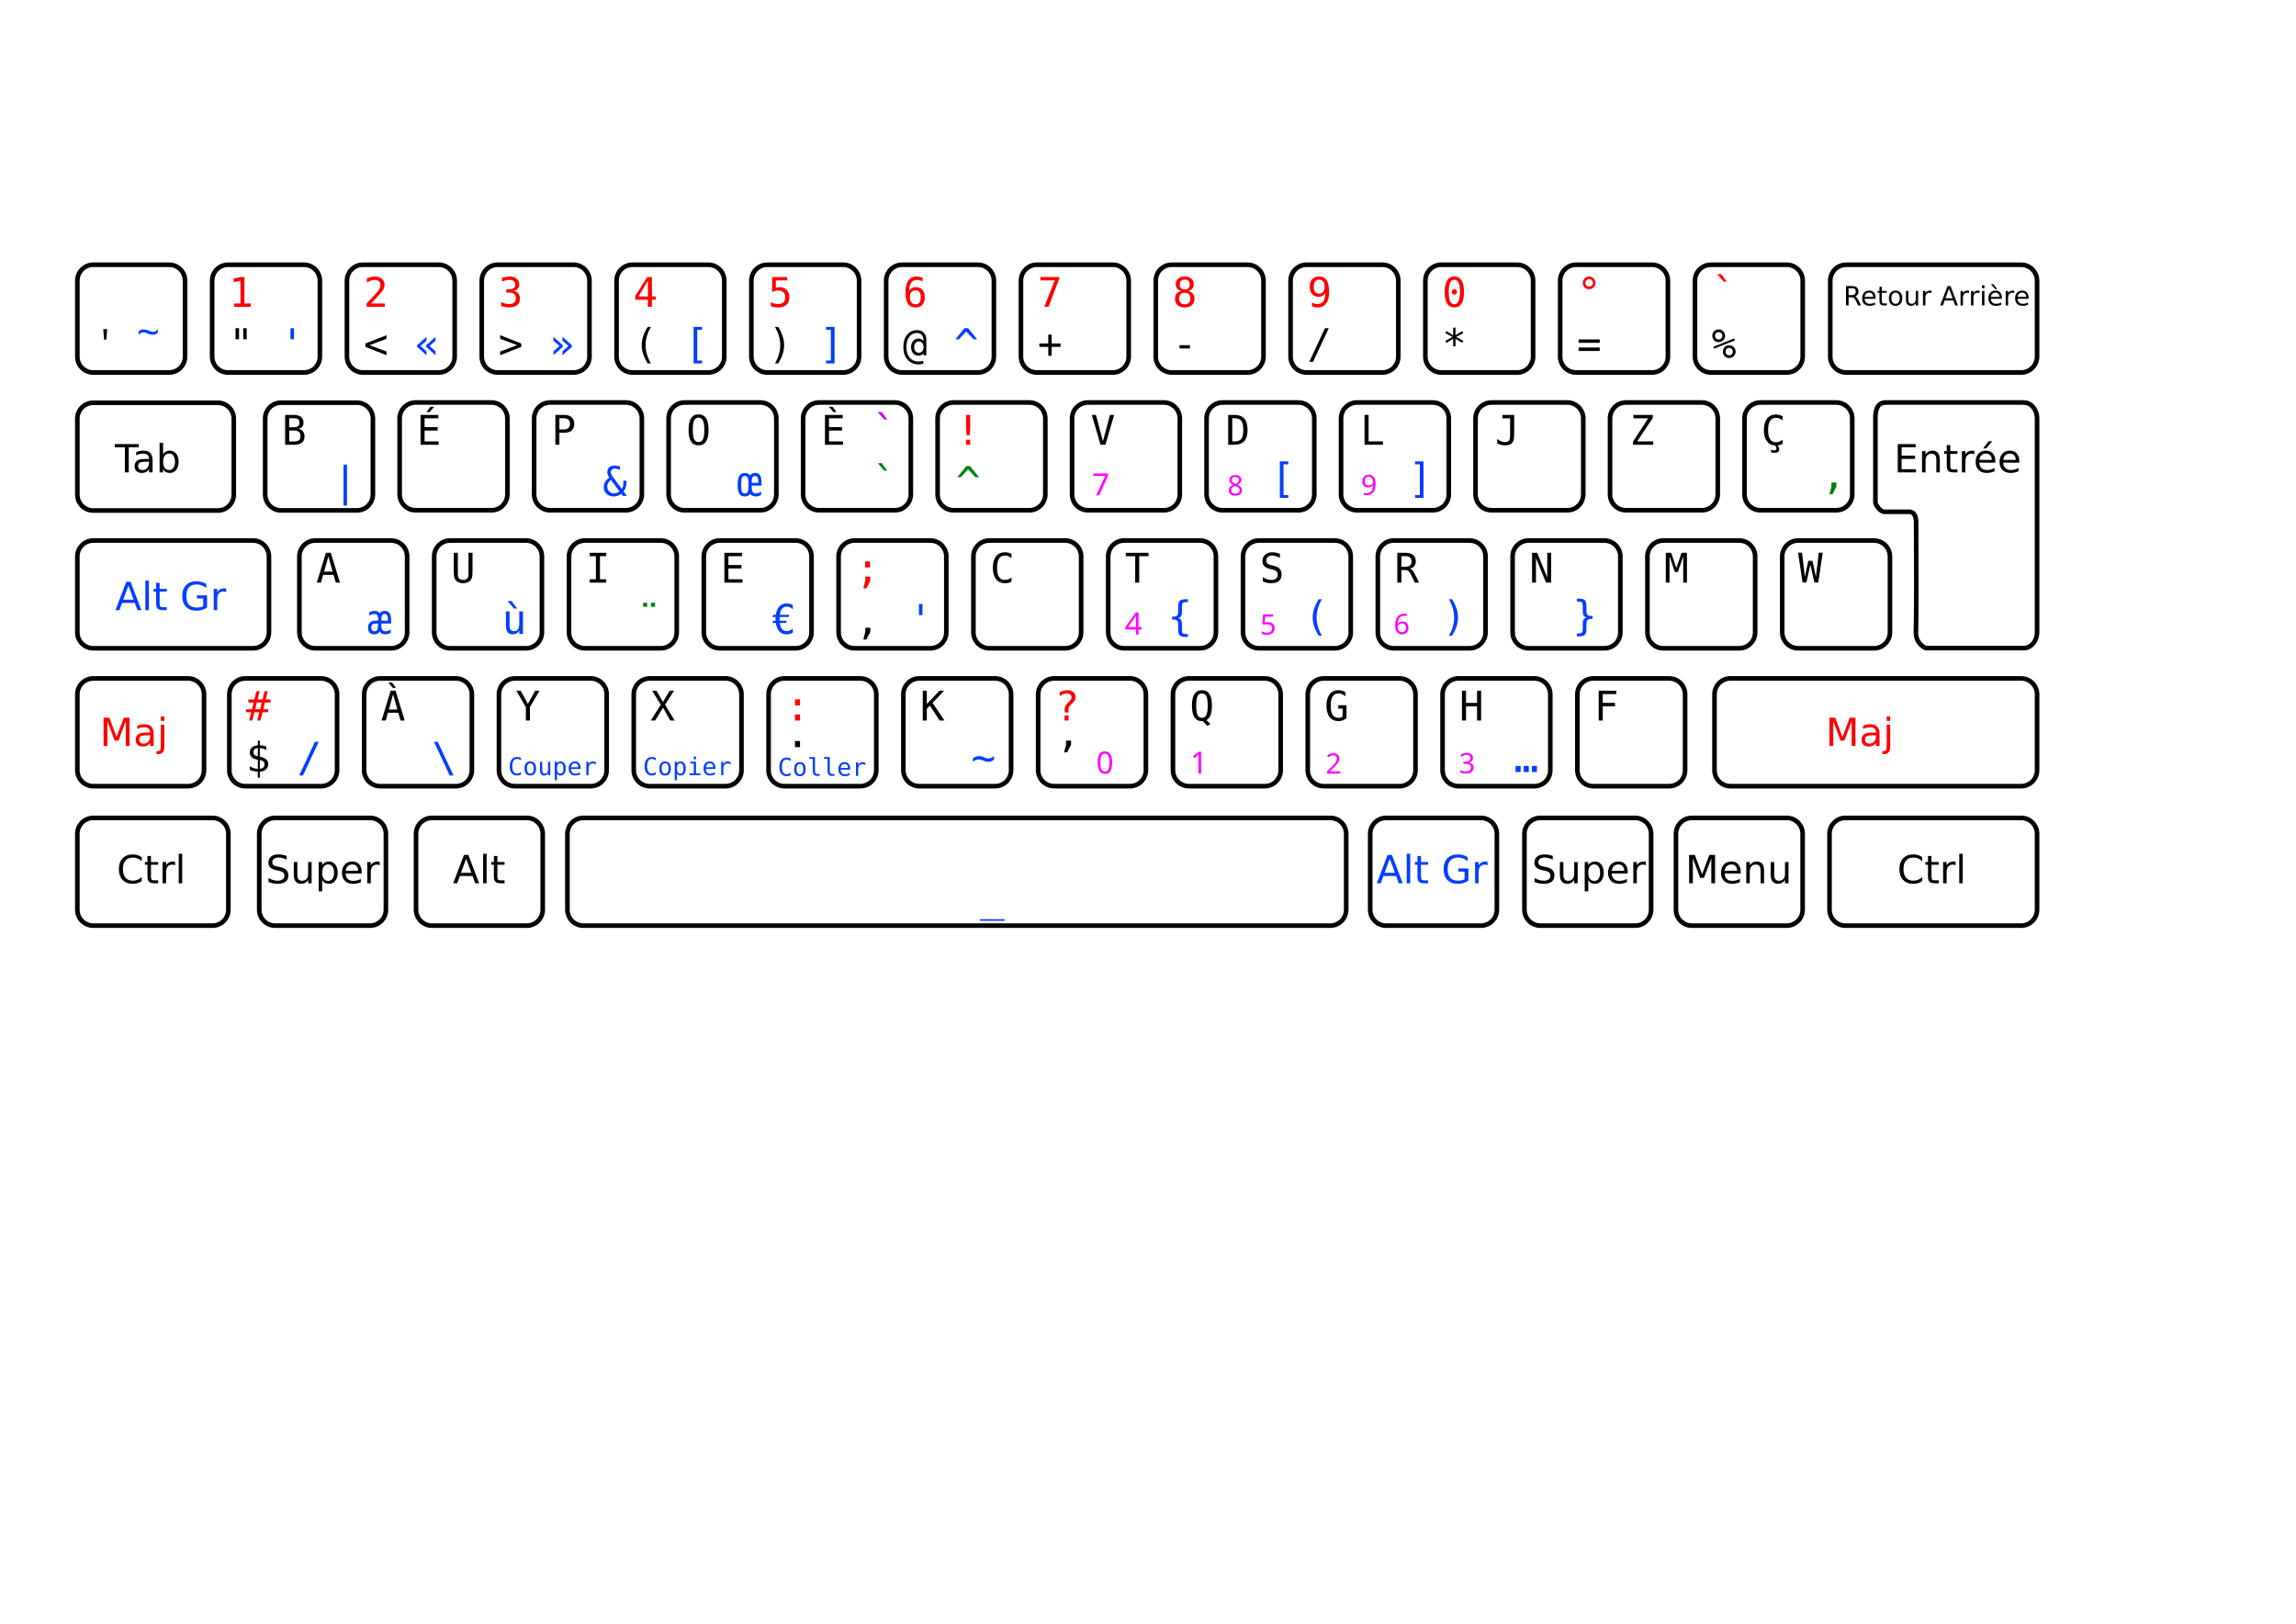
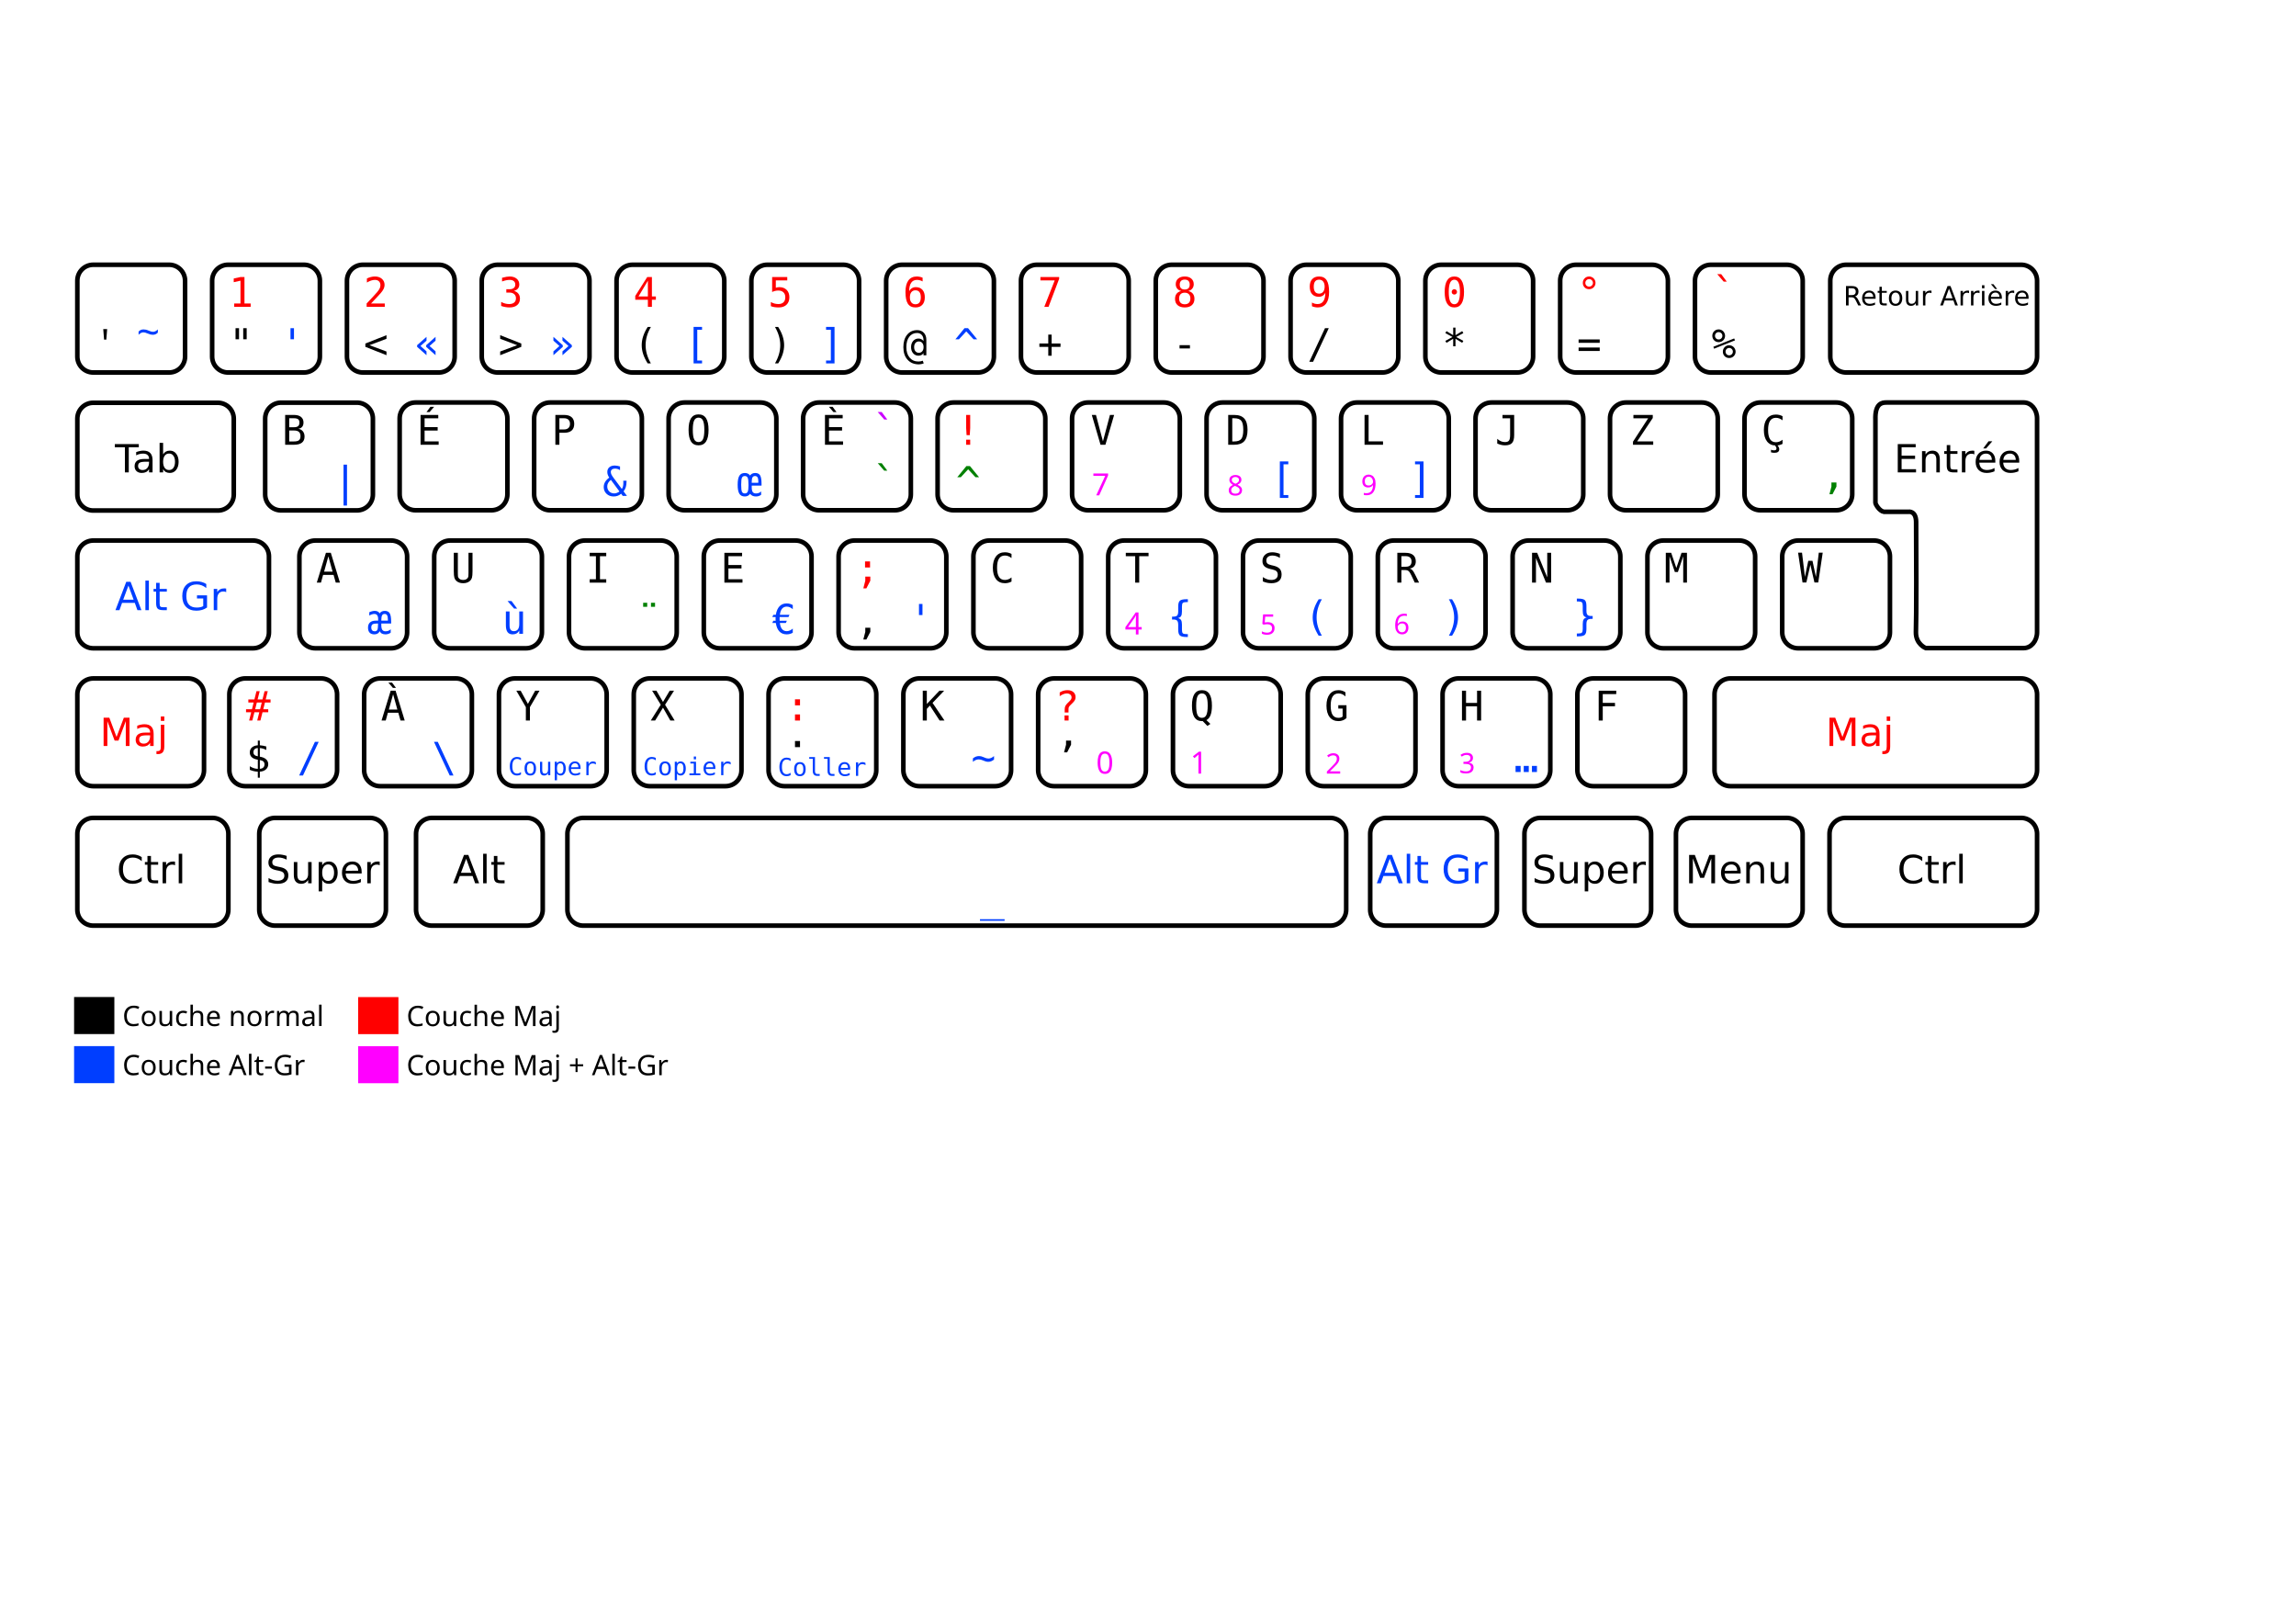
<svg xmlns="http://www.w3.org/2000/svg" width="297mm" height="210mm" id="svg3276" version="1.1">
  <defs id="defs3278" />
  <g id="layer1" transform="translate(0.9584512,0)">
    <rect width="52.671" height="52.671" rx="7.785" x="36.853" y="129.416" style="opacity:1;fill:none;fill-opacity:1;stroke:#000000;stroke-width:2.25;stroke-linecap:square;stroke-linejoin:miter;stroke-miterlimit:4;stroke-dasharray:none;stroke-dashoffset:0;stroke-opacity:1" id="rect3285" />
    <rect width="52.671" height="52.671" rx="7.785" ry="7.785" x="102.758" y="129.416" style="fill:none;fill-opacity:1;stroke:#000000;stroke-width:2.25;stroke-linecap:square;stroke-linejoin:miter;stroke-miterlimit:4;stroke-dasharray:none;stroke-dashoffset:0;stroke-opacity:1" id="use3769" />
    <rect width="52.671" height="52.671" rx="7.785" ry="7.785" x="168.664" y="129.416" style="fill:none;fill-opacity:1;stroke:#000000;stroke-width:2.25;stroke-linecap:square;stroke-linejoin:miter;stroke-miterlimit:4;stroke-dasharray:none;stroke-dashoffset:0;stroke-opacity:1" id="use3771" />
    <rect width="52.671" height="52.671" rx="7.785" ry="7.785" x="234.569" y="129.416" style="fill:none;fill-opacity:1;stroke:#000000;stroke-width:2.25;stroke-linecap:square;stroke-linejoin:miter;stroke-miterlimit:4;stroke-dasharray:none;stroke-dashoffset:0;stroke-opacity:1" id="use3773" />
    <rect width="52.671" height="52.671" rx="7.785" ry="7.785" x="300.475" y="129.416" style="fill:none;fill-opacity:1;stroke:#000000;stroke-width:2.25;stroke-linecap:square;stroke-linejoin:miter;stroke-miterlimit:4;stroke-dasharray:none;stroke-dashoffset:0;stroke-opacity:1" id="use3775" />
    <rect width="52.671" height="52.671" rx="7.785" ry="7.785" x="366.38" y="129.416" style="fill:none;fill-opacity:1;stroke:#000000;stroke-width:2.25;stroke-linecap:square;stroke-linejoin:miter;stroke-miterlimit:4;stroke-dasharray:none;stroke-dashoffset:0;stroke-opacity:1" id="use3777" />
    <rect width="52.671" height="52.671" rx="7.785" ry="7.785" x="432.286" y="129.416" style="fill:none;fill-opacity:1;stroke:#000000;stroke-width:2.25;stroke-linecap:square;stroke-linejoin:miter;stroke-miterlimit:4;stroke-dasharray:none;stroke-dashoffset:0;stroke-opacity:1" id="use3779" />
    <rect width="52.671" height="52.671" rx="7.785" ry="7.785" x="498.192" y="129.416" style="fill:none;fill-opacity:1;stroke:#000000;stroke-width:2.25;stroke-linecap:square;stroke-linejoin:miter;stroke-miterlimit:4;stroke-dasharray:none;stroke-dashoffset:0;stroke-opacity:1" id="use3781" />
    <rect width="52.671" height="52.671" rx="7.785" ry="7.785" x="564.097" y="129.416" style="fill:none;fill-opacity:1;stroke:#000000;stroke-width:2.25;stroke-linecap:square;stroke-linejoin:miter;stroke-miterlimit:4;stroke-dasharray:none;stroke-dashoffset:0;stroke-opacity:1" id="use3783" />
    <rect width="52.671" height="52.671" rx="7.785" ry="7.785" x="630.003" y="129.416" style="fill:none;fill-opacity:1;stroke:#000000;stroke-width:2.25;stroke-linecap:square;stroke-linejoin:miter;stroke-miterlimit:4;stroke-dasharray:none;stroke-dashoffset:0;stroke-opacity:1" id="use3785" />
    <rect width="52.671" height="52.671" rx="7.785" ry="7.785" x="695.908" y="129.416" style="fill:none;fill-opacity:1;stroke:#000000;stroke-width:2.25;stroke-linecap:square;stroke-linejoin:miter;stroke-miterlimit:4;stroke-dasharray:none;stroke-dashoffset:0;stroke-opacity:1" id="use3787" />
    <rect width="52.671" height="52.671" rx="7.785" ry="7.785" x="761.814" y="129.416" style="fill:none;fill-opacity:1;stroke:#000000;stroke-width:2.25;stroke-linecap:square;stroke-linejoin:miter;stroke-miterlimit:4;stroke-dasharray:none;stroke-dashoffset:0;stroke-opacity:1" id="use3789" />
    <rect width="52.671" height="52.671" rx="7.785" ry="7.785" x="827.719" y="129.416" style="fill:none;fill-opacity:1;stroke:#000000;stroke-width:2.25;stroke-linecap:square;stroke-linejoin:miter;stroke-miterlimit:4;stroke-dasharray:none;stroke-dashoffset:0;stroke-opacity:1" id="use3791" />
    <rect width="52.671" height="52.671" rx="7.785" ry="7.785" x="128.682" y="196.819" style="fill:none;fill-opacity:1;stroke:#000000;stroke-width:2.25;stroke-linecap:square;stroke-linejoin:miter;stroke-miterlimit:4;stroke-dasharray:none;stroke-dashoffset:0;stroke-opacity:1" id="use3797" />
    <rect width="52.671" height="52.671" rx="7.785" ry="7.785" x="145.412" y="264.221" style="fill:none;fill-opacity:1;stroke:#000000;stroke-width:2.25;stroke-linecap:square;stroke-linejoin:miter;stroke-miterlimit:4;stroke-dasharray:none;stroke-dashoffset:0;stroke-opacity:1" id="use3799" />
    <rect width="52.671" height="52.671" rx="7.785" ry="7.785" x="194.432" y="196.754" style="fill:none;fill-opacity:1;stroke:#000000;stroke-width:2.25;stroke-linecap:square;stroke-linejoin:miter;stroke-miterlimit:4;stroke-dasharray:none;stroke-dashoffset:0;stroke-opacity:1" id="use3801" />
    <rect width="52.671" height="52.671" rx="7.785" ry="7.785" x="260.182" y="196.754" style="fill:none;fill-opacity:1;stroke:#000000;stroke-width:2.25;stroke-linecap:square;stroke-linejoin:miter;stroke-miterlimit:4;stroke-dasharray:none;stroke-dashoffset:0;stroke-opacity:1" id="use3803" />
    <rect width="52.671" height="52.671" rx="7.785" ry="7.785" x="325.932" y="196.754" style="fill:none;fill-opacity:1;stroke:#000000;stroke-width:2.25;stroke-linecap:square;stroke-linejoin:miter;stroke-miterlimit:4;stroke-dasharray:none;stroke-dashoffset:0;stroke-opacity:1" id="use3805" />
    <rect width="52.671" height="52.671" rx="7.785" ry="7.785" x="391.683" y="196.754" style="fill:none;fill-opacity:1;stroke:#000000;stroke-width:2.25;stroke-linecap:square;stroke-linejoin:miter;stroke-miterlimit:4;stroke-dasharray:none;stroke-dashoffset:0;stroke-opacity:1" id="use3807" />
    <rect width="52.671" height="52.671" rx="7.785" ry="7.785" x="457.433" y="196.754" style="fill:none;fill-opacity:1;stroke:#000000;stroke-width:2.25;stroke-linecap:square;stroke-linejoin:miter;stroke-miterlimit:4;stroke-dasharray:none;stroke-dashoffset:0;stroke-opacity:1" id="use3809" />
    <rect width="52.671" height="52.671" rx="7.785" ry="7.785" x="523.183" y="196.754" style="fill:none;fill-opacity:1;stroke:#000000;stroke-width:2.25;stroke-linecap:square;stroke-linejoin:miter;stroke-miterlimit:4;stroke-dasharray:none;stroke-dashoffset:0;stroke-opacity:1" id="use3811" />
    <rect width="52.671" height="52.671" rx="7.785" ry="7.785" x="588.933" y="196.754" style="fill:none;fill-opacity:1;stroke:#000000;stroke-width:2.25;stroke-linecap:square;stroke-linejoin:miter;stroke-miterlimit:4;stroke-dasharray:none;stroke-dashoffset:0;stroke-opacity:1" id="use3813" />
    <rect width="52.671" height="52.671" rx="7.785" ry="7.785" x="654.683" y="196.754" style="fill:none;fill-opacity:1;stroke:#000000;stroke-width:2.25;stroke-linecap:square;stroke-linejoin:miter;stroke-miterlimit:4;stroke-dasharray:none;stroke-dashoffset:0;stroke-opacity:1" id="use3815" />
    <rect width="52.671" height="52.671" rx="7.785" ry="7.785" x="720.433" y="196.754" style="fill:none;fill-opacity:1;stroke:#000000;stroke-width:2.25;stroke-linecap:square;stroke-linejoin:miter;stroke-miterlimit:4;stroke-dasharray:none;stroke-dashoffset:0;stroke-opacity:1" id="use3817" />
    <rect width="52.671" height="52.671" rx="7.785" ry="7.785" x="786.184" y="196.754" style="fill:none;fill-opacity:1;stroke:#000000;stroke-width:2.25;stroke-linecap:square;stroke-linejoin:miter;stroke-miterlimit:4;stroke-dasharray:none;stroke-dashoffset:0;stroke-opacity:1" id="use3819" />
    <rect width="52.671" height="52.671" rx="7.785" ry="7.785" x="851.934" y="196.754" style="fill:none;fill-opacity:1;stroke:#000000;stroke-width:2.25;stroke-linecap:square;stroke-linejoin:miter;stroke-miterlimit:4;stroke-dasharray:none;stroke-dashoffset:0;stroke-opacity:1" id="use3821" />
    <rect width="52.671" height="52.671" rx="7.785" ry="7.785" x="111.165" y="331.624" style="fill:none;fill-opacity:1;stroke:#000000;stroke-width:2.25;stroke-linecap:square;stroke-linejoin:miter;stroke-miterlimit:4;stroke-dasharray:none;stroke-dashoffset:0;stroke-opacity:1" id="use3847" />
    <rect width="52.671" height="52.671" rx="7.785" ry="7.785" x="211.317" y="264.221" style="fill:none;fill-opacity:1;stroke:#000000;stroke-width:2.25;stroke-linecap:square;stroke-linejoin:miter;stroke-miterlimit:4;stroke-dasharray:none;stroke-dashoffset:0;stroke-opacity:1" id="use3849" />
    <rect width="52.671" height="52.671" rx="7.785" ry="7.785" x="277.223" y="264.221" style="fill:none;fill-opacity:1;stroke:#000000;stroke-width:2.25;stroke-linecap:square;stroke-linejoin:miter;stroke-miterlimit:4;stroke-dasharray:none;stroke-dashoffset:0;stroke-opacity:1" id="use3851" />
    <rect width="52.671" height="52.671" rx="7.785" ry="7.785" x="343.128" y="264.221" style="fill:none;fill-opacity:1;stroke:#000000;stroke-width:2.25;stroke-linecap:square;stroke-linejoin:miter;stroke-miterlimit:4;stroke-dasharray:none;stroke-dashoffset:0;stroke-opacity:1" id="use3853" />
    <rect width="52.671" height="52.671" rx="7.785" ry="7.785" x="409.034" y="264.221" style="fill:none;fill-opacity:1;stroke:#000000;stroke-width:2.25;stroke-linecap:square;stroke-linejoin:miter;stroke-miterlimit:4;stroke-dasharray:none;stroke-dashoffset:0;stroke-opacity:1" id="use3855" />
    <rect width="52.671" height="52.671" rx="7.785" ry="7.785" x="474.939" y="264.221" style="fill:none;fill-opacity:1;stroke:#000000;stroke-width:2.25;stroke-linecap:square;stroke-linejoin:miter;stroke-miterlimit:4;stroke-dasharray:none;stroke-dashoffset:0;stroke-opacity:1" id="use3857" />
    <rect width="52.671" height="52.671" rx="7.785" ry="7.785" x="540.845" y="264.221" style="fill:none;fill-opacity:1;stroke:#000000;stroke-width:2.25;stroke-linecap:square;stroke-linejoin:miter;stroke-miterlimit:4;stroke-dasharray:none;stroke-dashoffset:0;stroke-opacity:1" id="use3859" />
    <rect width="52.671" height="52.671" rx="7.785" ry="7.785" x="606.75" y="264.221" style="fill:none;fill-opacity:1;stroke:#000000;stroke-width:2.25;stroke-linecap:square;stroke-linejoin:miter;stroke-miterlimit:4;stroke-dasharray:none;stroke-dashoffset:0;stroke-opacity:1" id="use3861" />
    <rect width="52.671" height="52.671" rx="7.785" ry="7.785" x="672.656" y="264.221" style="fill:none;fill-opacity:1;stroke:#000000;stroke-width:2.25;stroke-linecap:square;stroke-linejoin:miter;stroke-miterlimit:4;stroke-dasharray:none;stroke-dashoffset:0;stroke-opacity:1" id="use3863" />
    <rect width="52.671" height="52.671" rx="7.785" ry="7.785" x="738.561" y="264.221" style="fill:none;fill-opacity:1;stroke:#000000;stroke-width:2.25;stroke-linecap:square;stroke-linejoin:miter;stroke-miterlimit:4;stroke-dasharray:none;stroke-dashoffset:0;stroke-opacity:1" id="use3865" />
    <rect width="52.671" height="52.671" rx="7.785" ry="7.785" x="804.467" y="264.221" style="fill:none;fill-opacity:1;stroke:#000000;stroke-width:2.25;stroke-linecap:square;stroke-linejoin:miter;stroke-miterlimit:4;stroke-dasharray:none;stroke-dashoffset:0;stroke-opacity:1" id="use3867" />
    <rect width="52.671" height="52.671" rx="7.785" ry="7.785" x="870.372" y="264.221" style="fill:none;fill-opacity:1;stroke:#000000;stroke-width:2.25;stroke-linecap:square;stroke-linejoin:miter;stroke-miterlimit:4;stroke-dasharray:none;stroke-dashoffset:0;stroke-opacity:1" id="use3869" />
    <rect width="52.671" height="52.671" rx="7.785" ry="7.785" x="177.071" y="331.624" style="fill:none;fill-opacity:1;stroke:#000000;stroke-width:2.25;stroke-linecap:square;stroke-linejoin:miter;stroke-miterlimit:4;stroke-dasharray:none;stroke-dashoffset:0;stroke-opacity:1" id="use3899" />
    <rect width="52.671" height="52.671" rx="7.785" ry="7.785" x="242.976" y="331.624" style="fill:none;fill-opacity:1;stroke:#000000;stroke-width:2.25;stroke-linecap:square;stroke-linejoin:miter;stroke-miterlimit:4;stroke-dasharray:none;stroke-dashoffset:0;stroke-opacity:1" id="use3901" />
    <rect width="52.671" height="52.671" rx="7.785" ry="7.785" x="308.882" y="331.624" style="fill:none;fill-opacity:1;stroke:#000000;stroke-width:2.25;stroke-linecap:square;stroke-linejoin:miter;stroke-miterlimit:4;stroke-dasharray:none;stroke-dashoffset:0;stroke-opacity:1" id="use3903" />
    <rect width="52.671" height="52.671" rx="7.785" ry="7.785" x="374.787" y="331.624" style="fill:none;fill-opacity:1;stroke:#000000;stroke-width:2.25;stroke-linecap:square;stroke-linejoin:miter;stroke-miterlimit:4;stroke-dasharray:none;stroke-dashoffset:0;stroke-opacity:1" id="use3905" />
    <rect width="52.671" height="52.671" rx="7.785" ry="7.785" x="440.693" y="331.624" style="fill:none;fill-opacity:1;stroke:#000000;stroke-width:2.25;stroke-linecap:square;stroke-linejoin:miter;stroke-miterlimit:4;stroke-dasharray:none;stroke-dashoffset:0;stroke-opacity:1" id="use3907" />
    <rect width="52.671" height="52.671" rx="7.785" ry="7.785" x="506.598" y="331.624" style="fill:none;fill-opacity:1;stroke:#000000;stroke-width:2.25;stroke-linecap:square;stroke-linejoin:miter;stroke-miterlimit:4;stroke-dasharray:none;stroke-dashoffset:0;stroke-opacity:1" id="use3909" />
    <rect width="52.671" height="52.671" rx="7.785" ry="7.785" x="572.504" y="331.624" style="fill:none;fill-opacity:1;stroke:#000000;stroke-width:2.25;stroke-linecap:square;stroke-linejoin:miter;stroke-miterlimit:4;stroke-dasharray:none;stroke-dashoffset:0;stroke-opacity:1" id="use3911" />
    <rect width="52.671" height="52.671" rx="7.785" ry="7.785" x="638.409" y="331.624" style="fill:none;fill-opacity:1;stroke:#000000;stroke-width:2.25;stroke-linecap:square;stroke-linejoin:miter;stroke-miterlimit:4;stroke-dasharray:none;stroke-dashoffset:0;stroke-opacity:1" id="use3913" />
    <rect width="52.671" height="52.671" rx="7.785" ry="7.785" x="704.315" y="331.624" style="fill:none;fill-opacity:1;stroke:#000000;stroke-width:2.25;stroke-linecap:square;stroke-linejoin:miter;stroke-miterlimit:4;stroke-dasharray:none;stroke-dashoffset:0;stroke-opacity:1" id="use3915" />
    <rect width="52.671" height="52.671" rx="7.785" ry="7.785" x="770.22" y="331.624" style="fill:none;fill-opacity:1;stroke:#000000;stroke-width:2.25;stroke-linecap:square;stroke-linejoin:miter;stroke-miterlimit:4;stroke-dasharray:none;stroke-dashoffset:0;stroke-opacity:1" id="use3917" />
    <rect width="76.484" height="52.671" rx="7.785" ry="7.785" x="36.853" y="196.884" style="opacity:1;fill:none;fill-opacity:1;stroke:#000000;stroke-width:2.25;stroke-linecap:square;stroke-linejoin:miter;stroke-miterlimit:4;stroke-dasharray:none;stroke-dashoffset:0;stroke-opacity:1" id="rect3921" />
    <rect width="93.681" height="52.671" rx="7.785" ry="7.785" x="36.853" y="264.221" style="opacity:1;fill:none;fill-opacity:1;stroke:#000000;stroke-width:2.25;stroke-linecap:square;stroke-linejoin:miter;stroke-miterlimit:4;stroke-dasharray:none;stroke-dashoffset:0;stroke-opacity:1" id="rect3923" />
    <rect width="61.932" height="52.671" rx="7.785" ry="7.785" x="36.853" y="331.624" style="opacity:1;fill:none;fill-opacity:1;stroke:#000000;stroke-width:2.25;stroke-linecap:square;stroke-linejoin:miter;stroke-miterlimit:4;stroke-dasharray:none;stroke-dashoffset:0;stroke-opacity:1" id="rect3925" />
    <rect width="73.838" height="52.671" rx="7.785" ry="7.785" x="36.853" y="399.804" style="opacity:1;fill:none;fill-opacity:1;stroke:#000000;stroke-width:2.25;stroke-linecap:square;stroke-linejoin:miter;stroke-miterlimit:4;stroke-dasharray:none;stroke-dashoffset:0;stroke-opacity:1" id="rect4021" />
    <rect width="61.932" height="52.671" rx="7.785" ry="7.785" x="125.783" y="399.804" style="opacity:1;fill:none;fill-opacity:1;stroke:#000000;stroke-width:2.25;stroke-linecap:square;stroke-linejoin:miter;stroke-miterlimit:4;stroke-dasharray:none;stroke-dashoffset:0;stroke-opacity:1" id="rect4023" />
    <rect width="61.932" height="52.671" rx="7.785" ry="7.785" x="202.448" y="399.804" style="opacity:1;fill:none;fill-opacity:1;stroke:#000000;stroke-width:2.25;stroke-linecap:square;stroke-linejoin:miter;stroke-miterlimit:4;stroke-dasharray:none;stroke-dashoffset:0;stroke-opacity:1" id="rect4025" />
    <rect width="380.751" height="52.671" rx="7.785" ry="7.785" x="276.448" y="399.804" style="opacity:1;fill:none;fill-opacity:1;stroke:#000000;stroke-width:2.25;stroke-linecap:square;stroke-linejoin:miter;stroke-miterlimit:4;stroke-dasharray:none;stroke-dashoffset:0;stroke-opacity:1" id="rect4027" />
    <rect width="61.932" height="52.671" rx="7.785" ry="7.785" x="668.935" y="399.804" style="opacity:1;fill:none;fill-opacity:1;stroke:#000000;stroke-width:2.25;stroke-linecap:square;stroke-linejoin:miter;stroke-miterlimit:4;stroke-dasharray:none;stroke-dashoffset:0;stroke-opacity:1" id="rect4029" />
    <rect width="61.932" height="52.671" rx="7.785" ry="7.785" x="744.34" y="399.804" style="opacity:1;fill:none;fill-opacity:1;stroke:#000000;stroke-width:2.25;stroke-linecap:square;stroke-linejoin:miter;stroke-miterlimit:4;stroke-dasharray:none;stroke-dashoffset:0;stroke-opacity:1" id="rect4031" />
    <rect width="61.932" height="52.671" rx="7.785" ry="7.785" x="818.423" y="399.804" style="opacity:1;fill:none;fill-opacity:1;stroke:#000000;stroke-width:2.25;stroke-linecap:square;stroke-linejoin:miter;stroke-miterlimit:4;stroke-dasharray:none;stroke-dashoffset:0;stroke-opacity:1" id="rect4033" />
    <rect width="101.476" height="52.671" rx="7.785" ry="7.785" x="893.495" y="399.804" style="opacity:1;fill:none;fill-opacity:1;stroke:#000000;stroke-width:2.25;stroke-linecap:square;stroke-linejoin:miter;stroke-miterlimit:4;stroke-dasharray:none;stroke-dashoffset:0;stroke-opacity:1" id="rect4035" />
    <rect width="101.107" height="52.671" rx="7.785" ry="7.785" x="893.864" y="129.416" style="fill:none;fill-opacity:1;stroke:#000000;stroke-width:2.25;stroke-linecap:square;stroke-linejoin:miter;stroke-miterlimit:4;stroke-dasharray:none;stroke-dashoffset:0;stroke-opacity:1" id="rect4037" />
    <path d="m 988.477,196.754 c 3.598,0 6.494,3.472 6.494,7.785 l 0,104.472 c 0,4.313 -2.897,7.785 -6.494,7.785 l -47.937,0 c 0,0 -4.91,-1.905 -4.802,-7.785 0.263,-6.449 0.213,-40.916 0.097,-54.015 -0.116,-5.501 -3.784,-4.831 -3.784,-4.831 l -11.988,0 c -2.218,-0.38 -4.12,-3.68 -4.12,-4.424 0,-10.242 0,-49.847 0,-40.375 -0.324,-8.34 3.324,-8.612 5.393,-8.612 16.706,0 67.141,0 67.141,0 z" style="fill:none;fill-opacity:1;stroke:#000000;stroke-width:2.25;stroke-linecap:square;stroke-linejoin:miter;stroke-miterlimit:4;stroke-dashoffset:0;stroke-opacity:1" id="rect4039" />
    <rect width="157.702" height="52.671" rx="7.785" ry="7.785" x="837.269" y="331.624" style="opacity:1;fill:none;fill-opacity:1;stroke:#000000;stroke-width:2.25;stroke-linecap:square;stroke-linejoin:miter;stroke-miterlimit:4;stroke-dasharray:none;stroke-dashoffset:0;stroke-opacity:1" id="rect4048" />
    <text x="55.246" y="230.919" style="font-size:19px;font-family:'DejaVu Sans';fill:#000000" id="text69">Tab</text>
    <text x="82.481" y="298.25" style="font-size:19px;font-family:'DejaVu Sans';text-align:center;text-anchor:middle;fill:#000000" id="text71">
      <tspan style="fill:#003eff;fill-opacity:1" id="tspan4033">Alt Gr</tspan>
    </text>
    <text x="47.834" y="364.663" style="font-size:19px;font-family:'DejaVu Sans';fill:#ff0000" id="text73">Maj</text>
    <text x="56.096" y="431.763" style="font-size:19px;font-family:'DejaVu Sans';fill:#000000" id="text75">Ctrl</text>
    <text x="129.021" y="431.763" style="font-size:19px;font-family:'DejaVu Sans';fill:#000000" id="text77">Super</text>
    <text x="220.452" y="431.763" style="font-size:19px;font-family:'DejaVu Sans';fill:#000000" id="text79">Alt</text>
    <text x="672" y="431.763" style="font-size:19px;font-family:'DejaVu Sans';fill:#003eff" id="text81">Alt Gr</text>
    <text x="748" y="431.763" style="font-size:19px;font-family:'DejaVu Sans';fill:#000000" id="text83">Super</text>
    <text x="823" y="431.763" style="font-size:19px;font-family:'DejaVu Sans';fill:#000000" id="text85">Menu</text>
    <text x="926.602" y="431.763" style="font-size:19px;font-family:'DejaVu Sans';fill:#000000" id="text87">Ctrl</text>
    <text x="891.625" y="364.663" style="font-size:19px;font-family:'DejaVu Sans';fill:#ff0000" id="text89">Maj</text>
    <text x="925" y="230.919" style="font-size:19px;font-family:'DejaVu Sans';fill:#000000" id="text91">Entrée</text>
    <text x="900.267" y="149.318" style="font-size:13px;font-family:'DejaVu Sans';fill:#000000" id="text93">Retour Arrière</text>
    <text x="333.622" y="175" style="font-size:20px;font-family:'DejaVu Sans Mono';fill:#003eff" id="text80">[</text>
    <text x="514.746" y="352.208" style="font-size:20px;font-family:'DejaVu Sans Mono';fill:#ff0000" id="text82">?</text>
    <text x="448.84" y="352.208" style="font-size:20px;font-family:'DejaVu Sans Mono';fill:#000000" id="text84">K</text>
    <text x="835.866" y="175" style="font-size:20px;font-family:'DejaVu Sans Mono';fill:#000000" id="text86">%</text>
    <text x="359.546" y="242.403" style="font-size:20px;font-family:'DejaVu Sans Mono';fill:#003eff" id="text88">œ</text>
    <text x="440.433" y="150" style="font-size:20px;font-family:'DejaVu Sans Mono';fill:#ff0000" id="text90">6</text>
    <text x="466.357" y="242.403" style="font-size:20px;font-family:'DejaVu Sans Mono';fill:#008000" id="text92">^</text>
    <text x="374.528" y="150" style="font-size:20px;font-family:'DejaVu Sans Mono';fill:#ff0000" id="text94">5</text>
    <text x="417.181" y="284.805" style="font-size:20px;font-family:'DejaVu Sans Mono';fill:#ff0000" id="text96">;</text>
    <text x="506.339" y="150" style="font-size:20px;font-family:'DejaVu Sans Mono';fill:#ff0000" id="text100">7</text>
    <text x="267.717" y="175" style="font-size:20px;font-family:'DejaVu Sans Mono';fill:#003eff" id="text102">»</text>
    <text x="889.519" y="238.805" style="font-size:20px;font-family:'DejaVu Sans Mono';fill:#008000" id="text104">,</text>
    <text x="729.979" y="217.403" style="font-size:20px;font-family:'DejaVu Sans Mono';fill:#000000" id="text106">J</text>
    <text x="878.128" y="284.725" style="font-size:20px;font-family:'DejaVu Sans Mono';fill:#000000" id="text108">W</text>
    <text x="778.368" y="352.208" style="font-size:20px;font-family:'DejaVu Sans Mono';fill:#000000" id="text110">F</text>
    <text x="473.84" y="377.208" style="font-size:20px;font-family:'DejaVu Sans Mono';fill:#003eff" id="text112">~</text>
    <text x="671.557" y="352.208" style="font-size:20px;font-family:'DejaVu Sans Mono';fill:#ca00ff" id="text114" />
    <text x="771.708" y="309.805" style="font-size:20px;font-family:'DejaVu Sans Mono';fill:#003eff" id="text116" />
    <text x="614.897" y="284.805" style="font-size:20px;font-family:'DejaVu Sans Mono';fill:#000000" id="text118">S</text>
    <text x="548.992" y="284.805" style="font-size:20px;font-family:'DejaVu Sans Mono';fill:#000000" id="text120">T</text>
    <text x="680.803" y="284.805" style="font-size:20px;font-family:'DejaVu Sans Mono';fill:#000000" id="text122">R</text>
    <text x="712.462" y="352.208" style="font-size:20px;font-family:'DejaVu Sans Mono';fill:#000000" id="text124">H</text>
    <text x="572.244" y="150" style="font-size:20px;font-family:'DejaVu Sans Mono';fill:#ff0000" id="text126">8</text>
    <text x="569.897" y="308.108" style="font-size:20px;font-family:'DejaVu Sans Mono';fill:#003eff" id="text128">{</text>
    <text x="400.451" y="217.403" style="font-size:20px;font-family:'DejaVu Sans Mono';fill:#000000" id="text130">È</text>
    <text x="417.181" y="309.805" style="font-size:20px;font-family:'DejaVu Sans Mono';fill:#000000" id="text132">,</text>
    <text x="443.181" y="309.805" style="font-size:20px;font-family:'DejaVu Sans Mono';fill:#003eff" id="textapo">'</text>
    <text x="251.123" y="352.208" style="font-size:20px;font-family:'DejaVu Sans Mono';fill:#000000" id="text134">Y</text>
    <text x="399.528" y="175" style="font-size:20px;font-family:'DejaVu Sans Mono';fill:#003eff" id="text136">]</text>
    <text x="161.829" y="242.403" style="font-size:20px;font-family:'DejaVu Sans Mono';fill:#003eff" id="text138">|</text>
    <text x="185.218" y="352.208" style="font-size:20px;font-family:'DejaVu Sans Mono';fill:#000000" id="text140">À</text>
    <text x="491.357" y="217.403" style="font-size:20px;font-family:'DejaVu Sans Mono';fill:#ca00ff" id="text142" />
    <text x="483.086" y="284.805" style="font-size:20px;font-family:'DejaVu Sans Mono';fill:#000000" id="text146">C</text>
    <text x="176.811" y="150" style="font-size:20px;font-family:'DejaVu Sans Mono';fill:#ff0000" id="text148">2</text>
    <text x="425.451" y="217.403" style="font-size:20px;font-family:'DejaVu Sans Mono';fill:#ca00ff" id="text150">`</text>
    <text x="242.717" y="150" style="font-size:20px;font-family:'DejaVu Sans Mono';fill:#ff0000" id="text152">3</text>
    <text x="176.811" y="175" style="font-size:20px;font-family:'DejaVu Sans Mono';fill:#000000" id="text154">&lt;</text>
    <text x="242.717" y="175" style="font-size:20px;font-family:'DejaVu Sans Mono';fill:#000000" id="text156">&gt;</text>
    <text x="110.906" y="175" style="font-size:20px;font-family:'DejaVu Sans Mono';fill:#000000" id="text158">"</text>
    <text x="440.433" y="175" style="font-size:20px;font-family:'DejaVu Sans Mono';fill:#000000" id="text160">@</text>
    <text x="506.339" y="175" style="font-size:20px;font-family:'DejaVu Sans Mono';fill:#000000" id="text162">+</text>
    <text x="308.622" y="175" style="font-size:20px;font-family:'DejaVu Sans Mono';fill:#000000" id="text164">(</text>
    <text x="374.528" y="175" style="font-size:20px;font-family:'DejaVu Sans Mono';fill:#000000" id="text166">)</text>
    <text x="308.622" y="150" style="font-size:20px;font-family:'DejaVu Sans Mono';fill:#ff0000" id="text168">4</text>
    <text x="572.244" y="175" style="font-size:20px;font-family:'DejaVu Sans Mono';fill:#000000" id="text170">-</text>
    <text x="638.15" y="175" style="font-size:20px;font-family:'DejaVu Sans Mono';fill:#000000" id="text172">/</text>
    <text x="201.811" y="175" style="font-size:20px;font-family:'DejaVu Sans Mono';fill:#003eff" id="text174">«</text>
    <text x="703.992" y="308.108" style="font-size:20px;font-family:'DejaVu Sans Mono';fill:#003eff" id="text176">)</text>
    <text x="268.64" y="217.403" style="font-size:20px;font-family:'DejaVu Sans Mono';fill:#000000" id="text178">P</text>
    <text x="334.546" y="217.403" style="font-size:20px;font-family:'DejaVu Sans Mono';fill:#000000" id="text180">O</text>
    <text x="136.829" y="217.403" style="font-size:20px;font-family:'DejaVu Sans Mono';fill:#000000" id="text182">B</text>
    <text x="860.044" y="217.483" style="font-size:20px;font-family:'DejaVu Sans Mono';fill:#000000" id="text184">Ç</text>
    <text x="285.37" y="284.805" style="font-size:20px;font-family:'DejaVu Sans Mono';fill:#000000" id="text186">I</text>
    <text x="376.275" y="309.805" style="font-size:20px;font-family:'DejaVu Sans Mono';fill:#003eff" id="text188">€</text>
    <text x="219.464" y="284.805" style="font-size:20px;font-family:'DejaVu Sans Mono';fill:#000000" id="text190">U</text>
    <text x="746.708" y="284.805" style="font-size:20px;font-family:'DejaVu Sans Mono';fill:#000000" id="text192">N</text>
    <text x="153.559" y="284.805" style="font-size:20px;font-family:'DejaVu Sans Mono';fill:#000000" id="text194">A</text>
    <text x="317.029" y="352.208" style="font-size:20px;font-family:'DejaVu Sans Mono';fill:#000000" id="text196">X</text>
    <text x="110.906" y="150" style="font-size:20px;font-family:'DejaVu Sans Mono';fill:#ff0000" id="text198">1</text>
    <text x="466.357" y="217.403" style="font-size:20px;font-family:'DejaVu Sans Mono';fill:#ff0000" id="text200">!</text>
    <text x="276.123" y="377.208" style="font-size:20px;font-family:'DejaVu Sans Mono';fill:#003eff" id="text202" />
    <text x="767.803" y="307.805" style="font-size:20px;font-family:'DejaVu Sans Mono';fill:#003eff" id="text206">}</text>
    <text x="351.275" y="284.805" style="font-size:20px;font-family:'DejaVu Sans Mono';fill:#000000" id="text208">E</text>
    <text x="769.961" y="175" style="font-size:20px;font-family:'DejaVu Sans Mono';fill:#000000" id="text210">=</text>
    <text x="704.055" y="175" style="font-size:20px;font-family:'DejaVu Sans Mono';fill:#000000" id="text212">*</text>
    <text x="704.055" y="150" style="font-size:20px;font-family:'DejaVu Sans Mono';fill:#ff0000" id="text214">0</text>
    <text x="646.557" y="352.208" style="font-size:20px;font-family:'DejaVu Sans Mono';fill:#000000" id="text216">G</text>
    <text x="605.651" y="377.208" style="font-size:20px;font-family:'DejaVu Sans Mono';fill:#008000" id="text218" />
    <text x="580.651" y="352.208" style="font-size:20px;font-family:'DejaVu Sans Mono';fill:#000000" id="text220">Q</text>
    <text x="178.559" y="309.805" style="font-size:20px;font-family:'DejaVu Sans Mono';fill:#003eff" id="text222">æ</text>
    <text x="664.073" y="217.403" style="font-size:20px;font-family:'DejaVu Sans Mono';fill:#000000" id="text224">L</text>
    <text x="310.37" y="309.805" style="font-size:20px;font-family:'DejaVu Sans Mono';fill:#008000" id="text226">¨</text>
    <text x="135.906" y="175" style="font-size:20px;font-family:'DejaVu Sans Mono';fill:#003eff" id="text228">'</text>
    <text x="453.147" y="420.388" style="font-size:20px;font-family:'DejaVu Sans Mono';fill:#000000" id="text230" />
    <text x="886.79" y="217.403" style="font-size:20px;font-family:'DejaVu Sans Mono';fill:#ca00ff" id="text232" />
    <text x="425.451" y="242.403" style="font-size:20px;font-family:'DejaVu Sans Mono';fill:#008000" id="text234">`</text>
    <text x="812.614" y="284.805" style="font-size:20px;font-family:'DejaVu Sans Mono';fill:#000000" id="text236">M</text>
    <text x="835.866" y="150" style="font-size:20px;font-family:'DejaVu Sans Mono';fill:#ff0000" id="text238">`</text>
    <text x="598.168" y="217.403" style="font-size:20px;font-family:'DejaVu Sans Mono';fill:#000000" id="text240">D</text>
    <text x="119.312" y="377.208" style="font-size:20px;font-family:'DejaVu Sans Mono';fill:#000000" id="text242">$</text>
    <text x="769.961" y="150" style="font-size:20px;font-family:'DejaVu Sans Mono';fill:#ff0000" id="text244">°</text>
    <text x="202.734" y="217.403" style="font-size:20px;font-family:'DejaVu Sans Mono';fill:#000000" id="text246">É</text>
    <text x="144.312" y="377.208" style="font-size:20px;font-family:'DejaVu Sans Mono';fill:#003eff" id="text248">/</text>
    <text x="210.218" y="377.208" style="font-size:20px;font-family:'DejaVu Sans Mono';fill:#003eff" id="text250">\</text>
    <text x="689.073" y="217.403" style="font-size:20px;font-family:'DejaVu Sans Mono';fill:#ca00ff" id="text252" />
    <text x="144.312" y="352.208" style="font-size:20px;font-family:'DejaVu Sans Mono';fill:#ca00ff" id="text254" />
    <text x="638.15" y="150" style="font-size:20px;font-family:'DejaVu Sans Mono';fill:#ff0000" id="text256">9</text>
    <text x="465.433" y="175" style="font-size:20px;font-family:'DejaVu Sans Mono';fill:#003eff" id="text258">^</text>
    <text x="557.262" y="217.403" style="font-size:20px;font-family:'DejaVu Sans Mono';fill:#ca00ff" id="text260" />
    <text x="382.935" y="352.208" style="font-size:20px;font-family:'DejaVu Sans Mono';fill:#ff0000" id="text262">:</text>
    <text x="795.884" y="217.403" style="font-size:20px;font-family:'DejaVu Sans Mono';fill:#000000" id="text264">Z</text>
    <text x="210.218" y="352.208" style="font-size:20px;font-family:'DejaVu Sans Mono';fill:#ca00ff" id="text268" />
    <text x="465.433" y="150" style="font-size:20px;font-family:'DejaVu Sans Mono';fill:#ca00ff" id="text270" />
    <text x="532.262" y="217.403" style="font-size:20px;font-family:'DejaVu Sans Mono';fill:#000000" id="text272">V</text>
    <text x="244.464" y="309.805" style="font-size:20px;font-family:'DejaVu Sans Mono';fill:#003eff" id="text274">ù</text>
    <text x="293.64" y="242.403" style="font-size:20px;font-family:'DejaVu Sans Mono';fill:#003eff" id="text276">&amp;</text>
    <text x="478.147" y="445.388" style="font-size:20px;font-family:'DejaVu Sans Mono';fill:#003eff" id="text278">_</text>
    <text x="382.935" y="365.208" style="font-size:20px;font-family:'DejaVu Sans Mono';fill:#000000" id="text280">.</text>
    <text x="514.746" y="377.208" style="font-size:20px;font-family:'DejaVu Sans Mono';fill:#000000" id="text282">’</text>
    <text x="119.312" y="352.208" style="font-size:20px;font-family:'DejaVu Sans Mono';fill:#ff0000" id="text284">#</text>
    <text x="620.244" y="240.754" style="font-size:20px;font-family:'DejaVu Sans Mono';fill:#003eff" id="text266-4">[</text>
    <text x="687.479" y="240.754" style="font-size:20px;font-family:'DejaVu Sans Mono';fill:#003eff" id="text266">]</text>
    <text x="739.225" y="377.377" style="font-size:20px;font-family:'DejaVu Sans Mono';fill:#003eff" id="text144">…</text>
    <text x="247.474" y="378.924" style="font-size:20px;line-height:126%;font-family:'DejaVu Sans Mono';fill:#003eff" id="text250-7">
      <tspan style="font-size:12px" id="tspan3205">Couper</tspan>
    </text>
    <text x="313.38" y="378.924" style="font-size:20px;font-family:'DejaVu Sans Mono';fill:#003eff" id="text250-4">
      <tspan style="font-size:12px" id="tspan3207">Copier</tspan>
    </text>
    <text x="379.285" y="379.25" style="font-size:20px;font-family:'DejaVu Sans Mono';fill:#003eff" id="text250-0">
      <tspan style="font-size:12px" id="tspan3209">Coller</tspan>
    </text>
    <text x="636.668" y="308.108" style="font-size:20px;font-family:'DejaVu Sans Mono';fill:#003eff" id="text176-8">(</text>
    <text xml:space="preserve" style="font-style:normal;font-weight:normal;font-size:20px;line-height:125%;font-family:sans-serif;letter-spacing:0px;word-spacing:0px;fill:#000000;fill-opacity:1;stroke:none;stroke-width:1px;stroke-linecap:butt;stroke-linejoin:miter;stroke-opacity:1" x="48.222" y="175.142" id="text3570">
      <tspan id="tspan3572" x="48.222" y="175.142">'</tspan>
    </text>
    <text xml:space="preserve" style="font-style:normal;font-weight:normal;font-size:40px;line-height:125%;font-family:sans-serif;letter-spacing:0px;word-spacing:0px;fill:#003eff;fill-opacity:1;stroke:none;stroke-width:1px;stroke-linecap:butt;stroke-linejoin:miter;stroke-opacity:1" x="65.798" y="169.382" id="text3574">
      <tspan id="tspan3576" x="65.798" y="169.382" style="font-size:20px;fill:#003eff;fill-opacity:1">~</tspan>
    </text>
    <text xml:space="preserve" style="font-style:normal;font-weight:normal;font-size:13.75px;line-height:125%;font-family:sans-serif;letter-spacing:0px;word-spacing:0px;fill:#000000;fill-opacity:1;stroke:none;stroke-width:1px;stroke-linecap:butt;stroke-linejoin:miter;stroke-opacity:1" x="580.939" y="378.146" id="text4431">
      <tspan id="tspan4433" x="580.939" y="378.146" style="font-size:15px;fill:#ff00fe;fill-opacity:1">1</tspan>
    </text>
    <text xml:space="preserve" style="font-style:normal;font-weight:normal;font-size:13.75px;line-height:125%;font-family:sans-serif;letter-spacing:0px;word-spacing:0px;fill:#ff00fe;fill-opacity:1;stroke:none;stroke-width:1px;stroke-linecap:butt;stroke-linejoin:miter;stroke-opacity:1" x="647.105" y="378.146" id="text4477">
      <tspan id="tspan4479" x="647.105" y="378.146">2</tspan>
    </text>
    <text xml:space="preserve" style="font-style:normal;font-weight:normal;font-size:13.75px;line-height:125%;font-family:sans-serif;letter-spacing:0px;word-spacing:0px;fill:#000000;fill-opacity:1;stroke:none;stroke-width:1px;stroke-linecap:butt;stroke-linejoin:miter;stroke-opacity:1" x="712.398" y="377.951" id="text4481">
      <tspan id="tspan4483" x="712.398" y="377.951" style="fill:#ff00ff">3</tspan>
    </text>
    <text id="text4499" y="310.146" x="548.939" style="font-style:normal;font-weight:normal;font-size:13.75px;line-height:125%;font-family:sans-serif;letter-spacing:0px;word-spacing:0px;fill:#000000;fill-opacity:1;stroke:none;stroke-width:1px;stroke-linecap:butt;stroke-linejoin:miter;stroke-opacity:1" xml:space="preserve">
      <tspan style="font-size:15px;fill:#ff00fe;fill-opacity:1" y="310.146" x="548.939" id="tspan4501">4</tspan>
    </text>
    <text id="text4503" y="310.146" x="615.105" style="font-style:normal;font-weight:normal;font-size:13.75px;line-height:125%;font-family:sans-serif;letter-spacing:0px;word-spacing:0px;fill:#ff00fe;fill-opacity:1;stroke:none;stroke-width:1px;stroke-linecap:butt;stroke-linejoin:miter;stroke-opacity:1" xml:space="preserve">
      <tspan y="310.146" x="615.105" id="tspan4505">5</tspan>
    </text>
    <text id="text4507" y="309.951" x="680.398" style="font-style:normal;font-weight:normal;font-size:13.75px;line-height:125%;font-family:sans-serif;letter-spacing:0px;word-spacing:0px;fill:#000000;fill-opacity:1;stroke:none;stroke-width:1px;stroke-linecap:butt;stroke-linejoin:miter;stroke-opacity:1" xml:space="preserve">
      <tspan style="fill:#ff00ff" y="309.951" x="680.398" id="tspan4509">6</tspan>
    </text>
    <text xml:space="preserve" style="font-style:normal;font-weight:normal;font-size:13.75px;line-height:125%;font-family:sans-serif;letter-spacing:0px;word-spacing:0px;fill:#000000;fill-opacity:1;stroke:none;stroke-width:1px;stroke-linecap:butt;stroke-linejoin:miter;stroke-opacity:1" x="532.939" y="242.146" id="text4511">
      <tspan id="tspan4513" x="532.939" y="242.146" style="font-size:15px;fill:#ff00fe;fill-opacity:1">7</tspan>
    </text>
    <text xml:space="preserve" style="font-style:normal;font-weight:normal;font-size:13.75px;line-height:125%;font-family:sans-serif;letter-spacing:0px;word-spacing:0px;fill:#ff00fe;fill-opacity:1;stroke:none;stroke-width:1px;stroke-linecap:butt;stroke-linejoin:miter;stroke-opacity:1" x="599.105" y="242.146" id="text4515">
      <tspan id="tspan4517" x="599.105" y="242.146">8</tspan>
    </text>
    <text xml:space="preserve" style="font-style:normal;font-weight:normal;font-size:13.75px;line-height:125%;font-family:sans-serif;letter-spacing:0px;word-spacing:0px;fill:#000000;fill-opacity:1;stroke:none;stroke-width:1px;stroke-linecap:butt;stroke-linejoin:miter;stroke-opacity:1" x="664.398" y="241.951" id="text4519">
      <tspan id="tspan4521" x="664.398" y="241.951" style="fill:#ff00ff">9</tspan>
    </text>
    <text id="text4523" y="378.146" x="534.939" style="font-style:normal;font-weight:normal;font-size:13.75px;line-height:125%;font-family:sans-serif;letter-spacing:0px;word-spacing:0px;fill:#000000;fill-opacity:1;stroke:none;stroke-width:1px;stroke-linecap:butt;stroke-linejoin:miter;stroke-opacity:1" xml:space="preserve">
      <tspan style="font-size:15px;fill:#ff00fe;fill-opacity:1" y="378.146" x="534.939" id="tspan4525">0</tspan>
    </text>
+     <rect style="fill:#000000;fill-opacity:1" id="rect4344" width="19.685" height="18.11" x="35.263" y="487.363" rx="9.843" ry="0" />
+     <text xml:space="preserve" style="font-style:normal;font-weight:normal;font-size:13.75px;line-height:125%;font-family:sans-serif;letter-spacing:0px;word-spacing:0px;fill:#000000;fill-opacity:1;stroke:none;stroke-width:1px;stroke-linecap:butt;stroke-linejoin:miter;stroke-opacity:1" x="58.885" y="501.544" id="text4346">
+       <tspan id="tspan4348" x="58.885" y="501.544">Couche normal</tspan>
+     </text>
+     <rect ry="0" rx="9.843" y="511.363" x="35.263" height="18.11" width="19.685" id="rect4372" style="fill:#003eff;fill-opacity:1" />
+     <text id="text4374" y="525.544" x="58.885" style="font-style:normal;font-weight:normal;font-size:13.75px;line-height:125%;font-family:sans-serif;letter-spacing:0px;word-spacing:0px;fill:#000000;fill-opacity:1;stroke:none;stroke-width:1px;stroke-linecap:butt;stroke-linejoin:miter;stroke-opacity:1" xml:space="preserve">
+       <tspan y="525.544" x="58.885" id="tspan4376">Couche Alt-Gr</tspan>
+     </text>
+     <rect style="fill:#ff0000;fill-opacity:1" id="rect4389" width="19.685" height="18.11" x="174.145" y="487.395" rx="9.843" ry="0" />
+     <text xml:space="preserve" style="font-style:normal;font-weight:normal;font-size:13.75px;line-height:125%;font-family:sans-serif;letter-spacing:0px;word-spacing:0px;fill:#000000;fill-opacity:1;stroke:none;stroke-width:1px;stroke-linecap:butt;stroke-linejoin:miter;stroke-opacity:1" x="197.767" y="501.576" id="text4391">
+       <tspan id="tspan4393" x="197.767" y="501.576">Couche Maj</tspan>
+     </text>
+     <rect ry="0" rx="9.843" y="511.395" x="174.145" height="18.11" width="19.685" id="rect4395" style="fill:#ff00ff;fill-opacity:1" />
+     <text id="text4397" y="525.576" x="197.767" style="font-style:normal;font-weight:normal;font-size:13.75px;line-height:125%;font-family:sans-serif;letter-spacing:0px;word-spacing:0px;fill:#000000;fill-opacity:1;stroke:none;stroke-width:1px;stroke-linecap:butt;stroke-linejoin:miter;stroke-opacity:1" xml:space="preserve">
+       <tspan y="525.576" x="197.767" id="tspan4399">Couche Maj + Alt-Gr</tspan>
+     </text>
  </g>
  <text x="838.825" y="310.108" style="font-size:20px;font-family:'DejaVu Sans Mono';fill:#003eff" id="text176-8-5" />
</svg>
